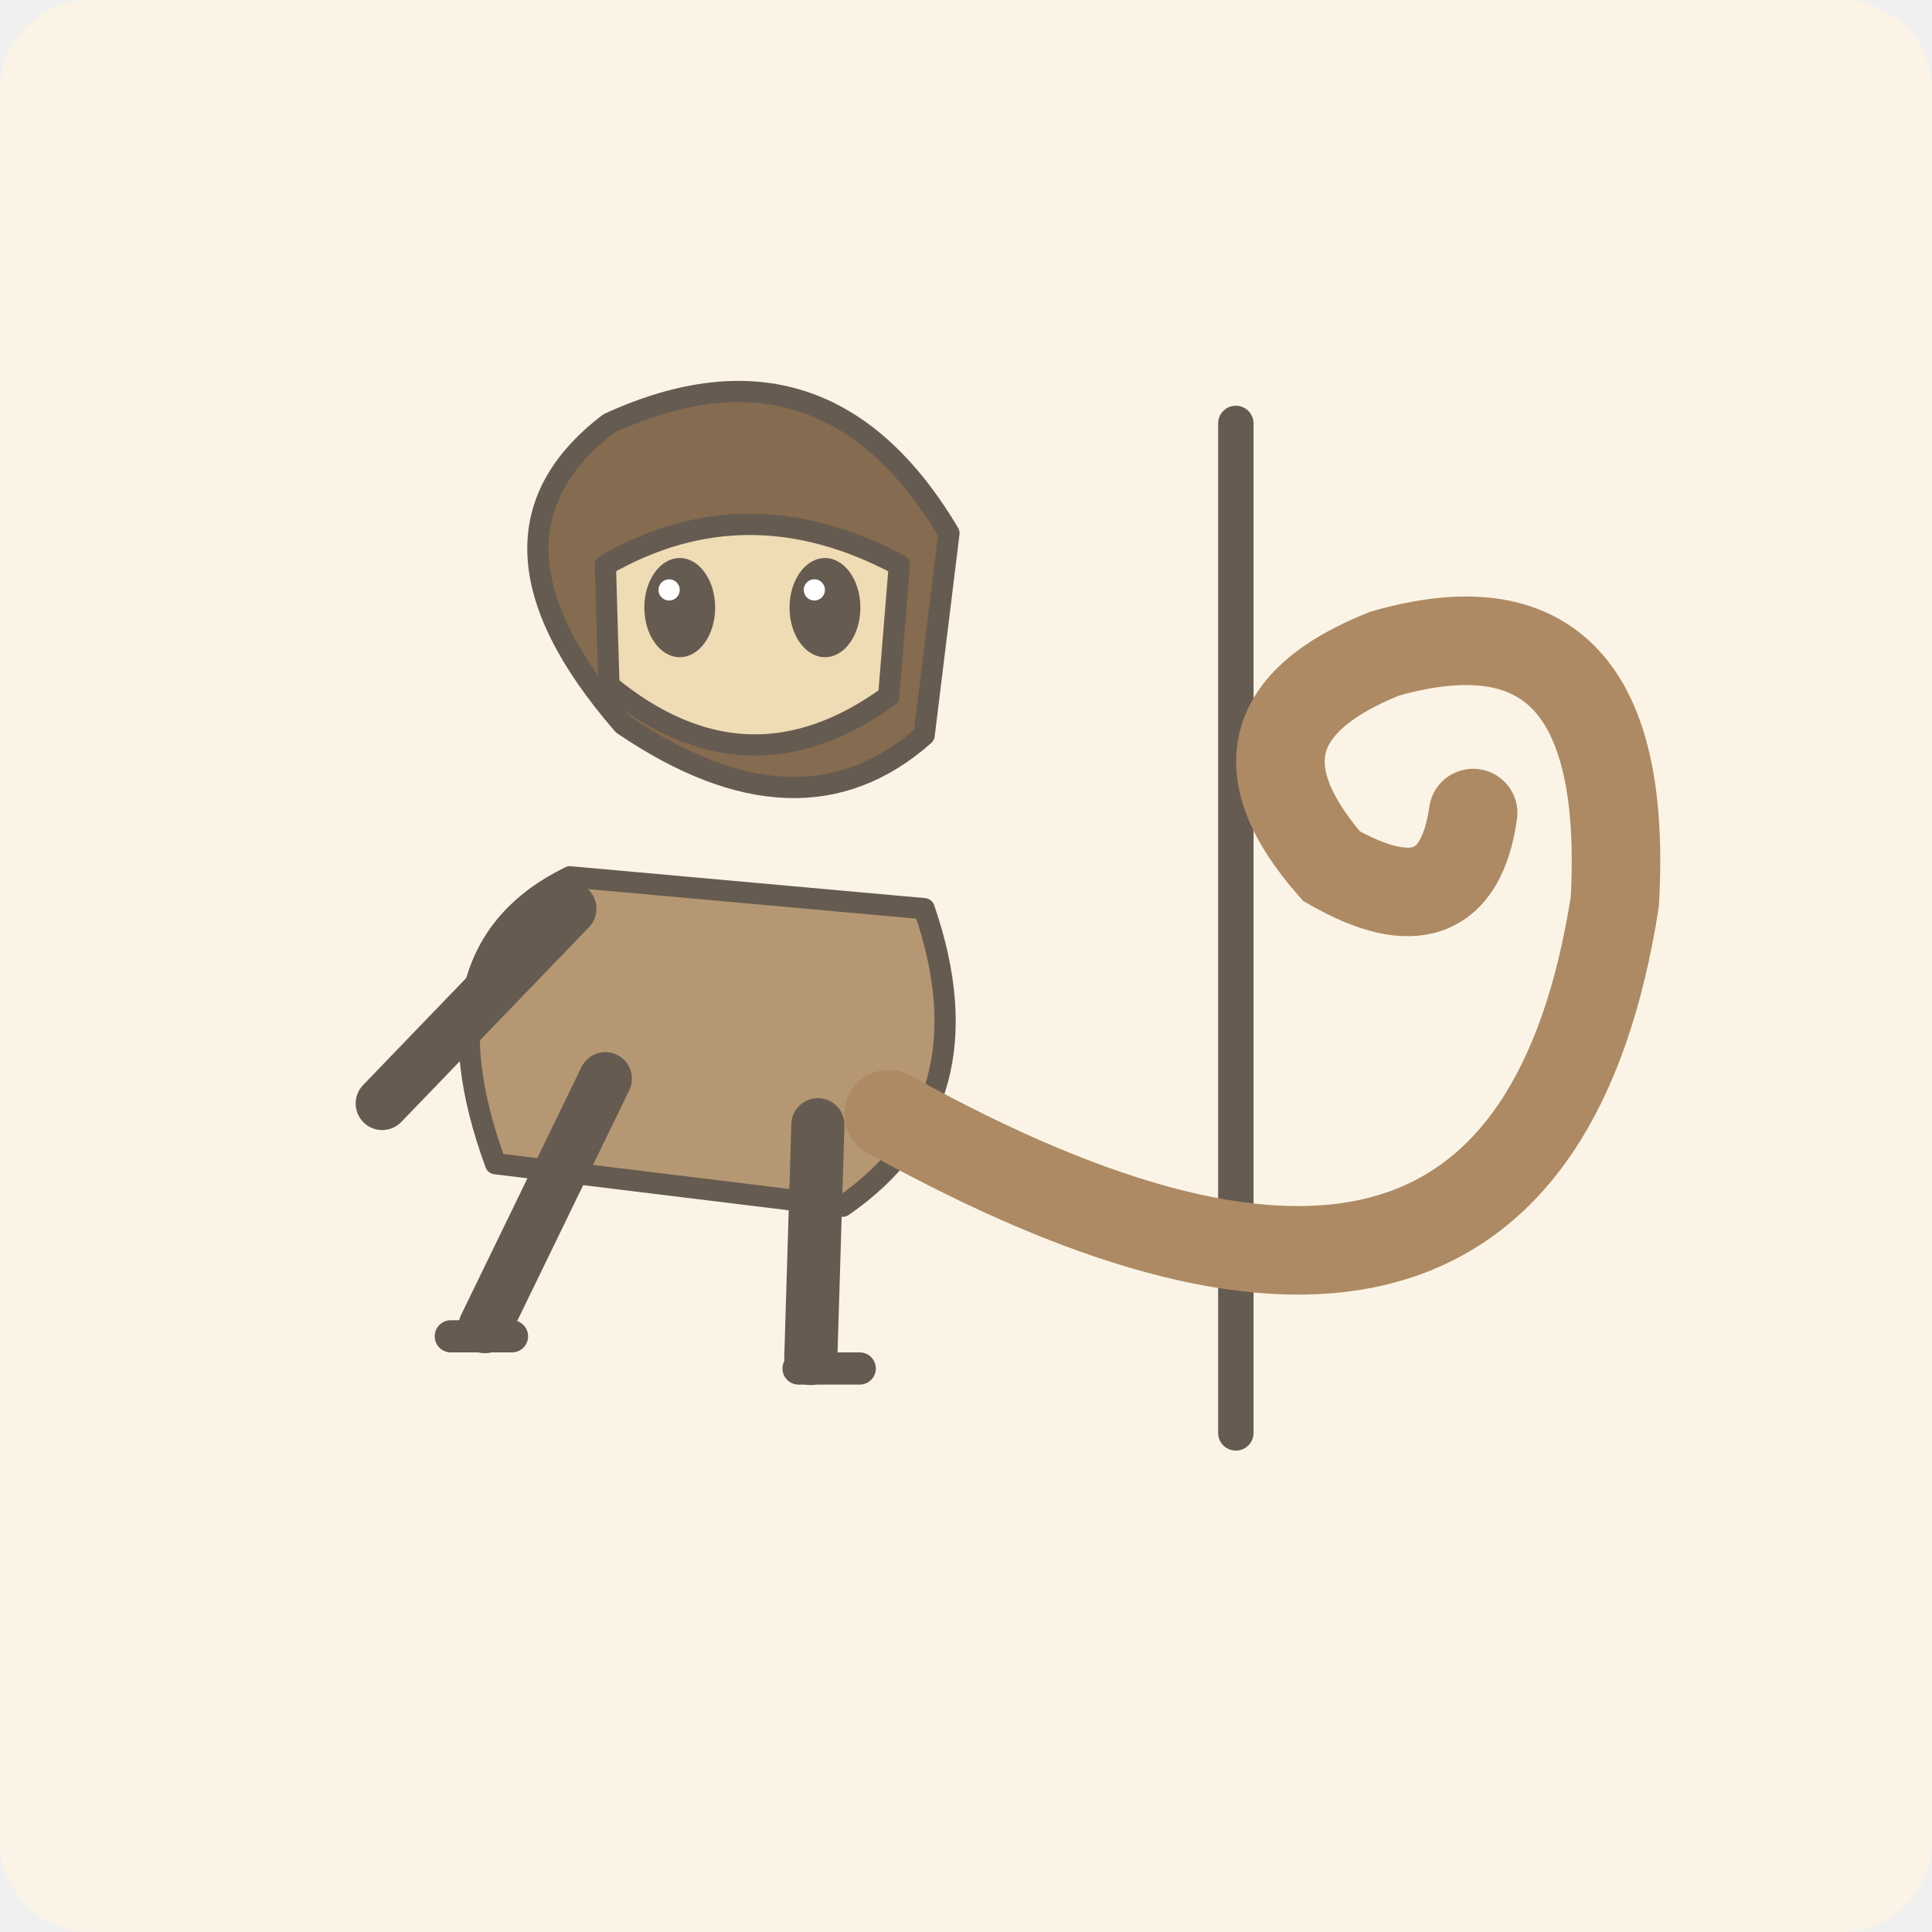
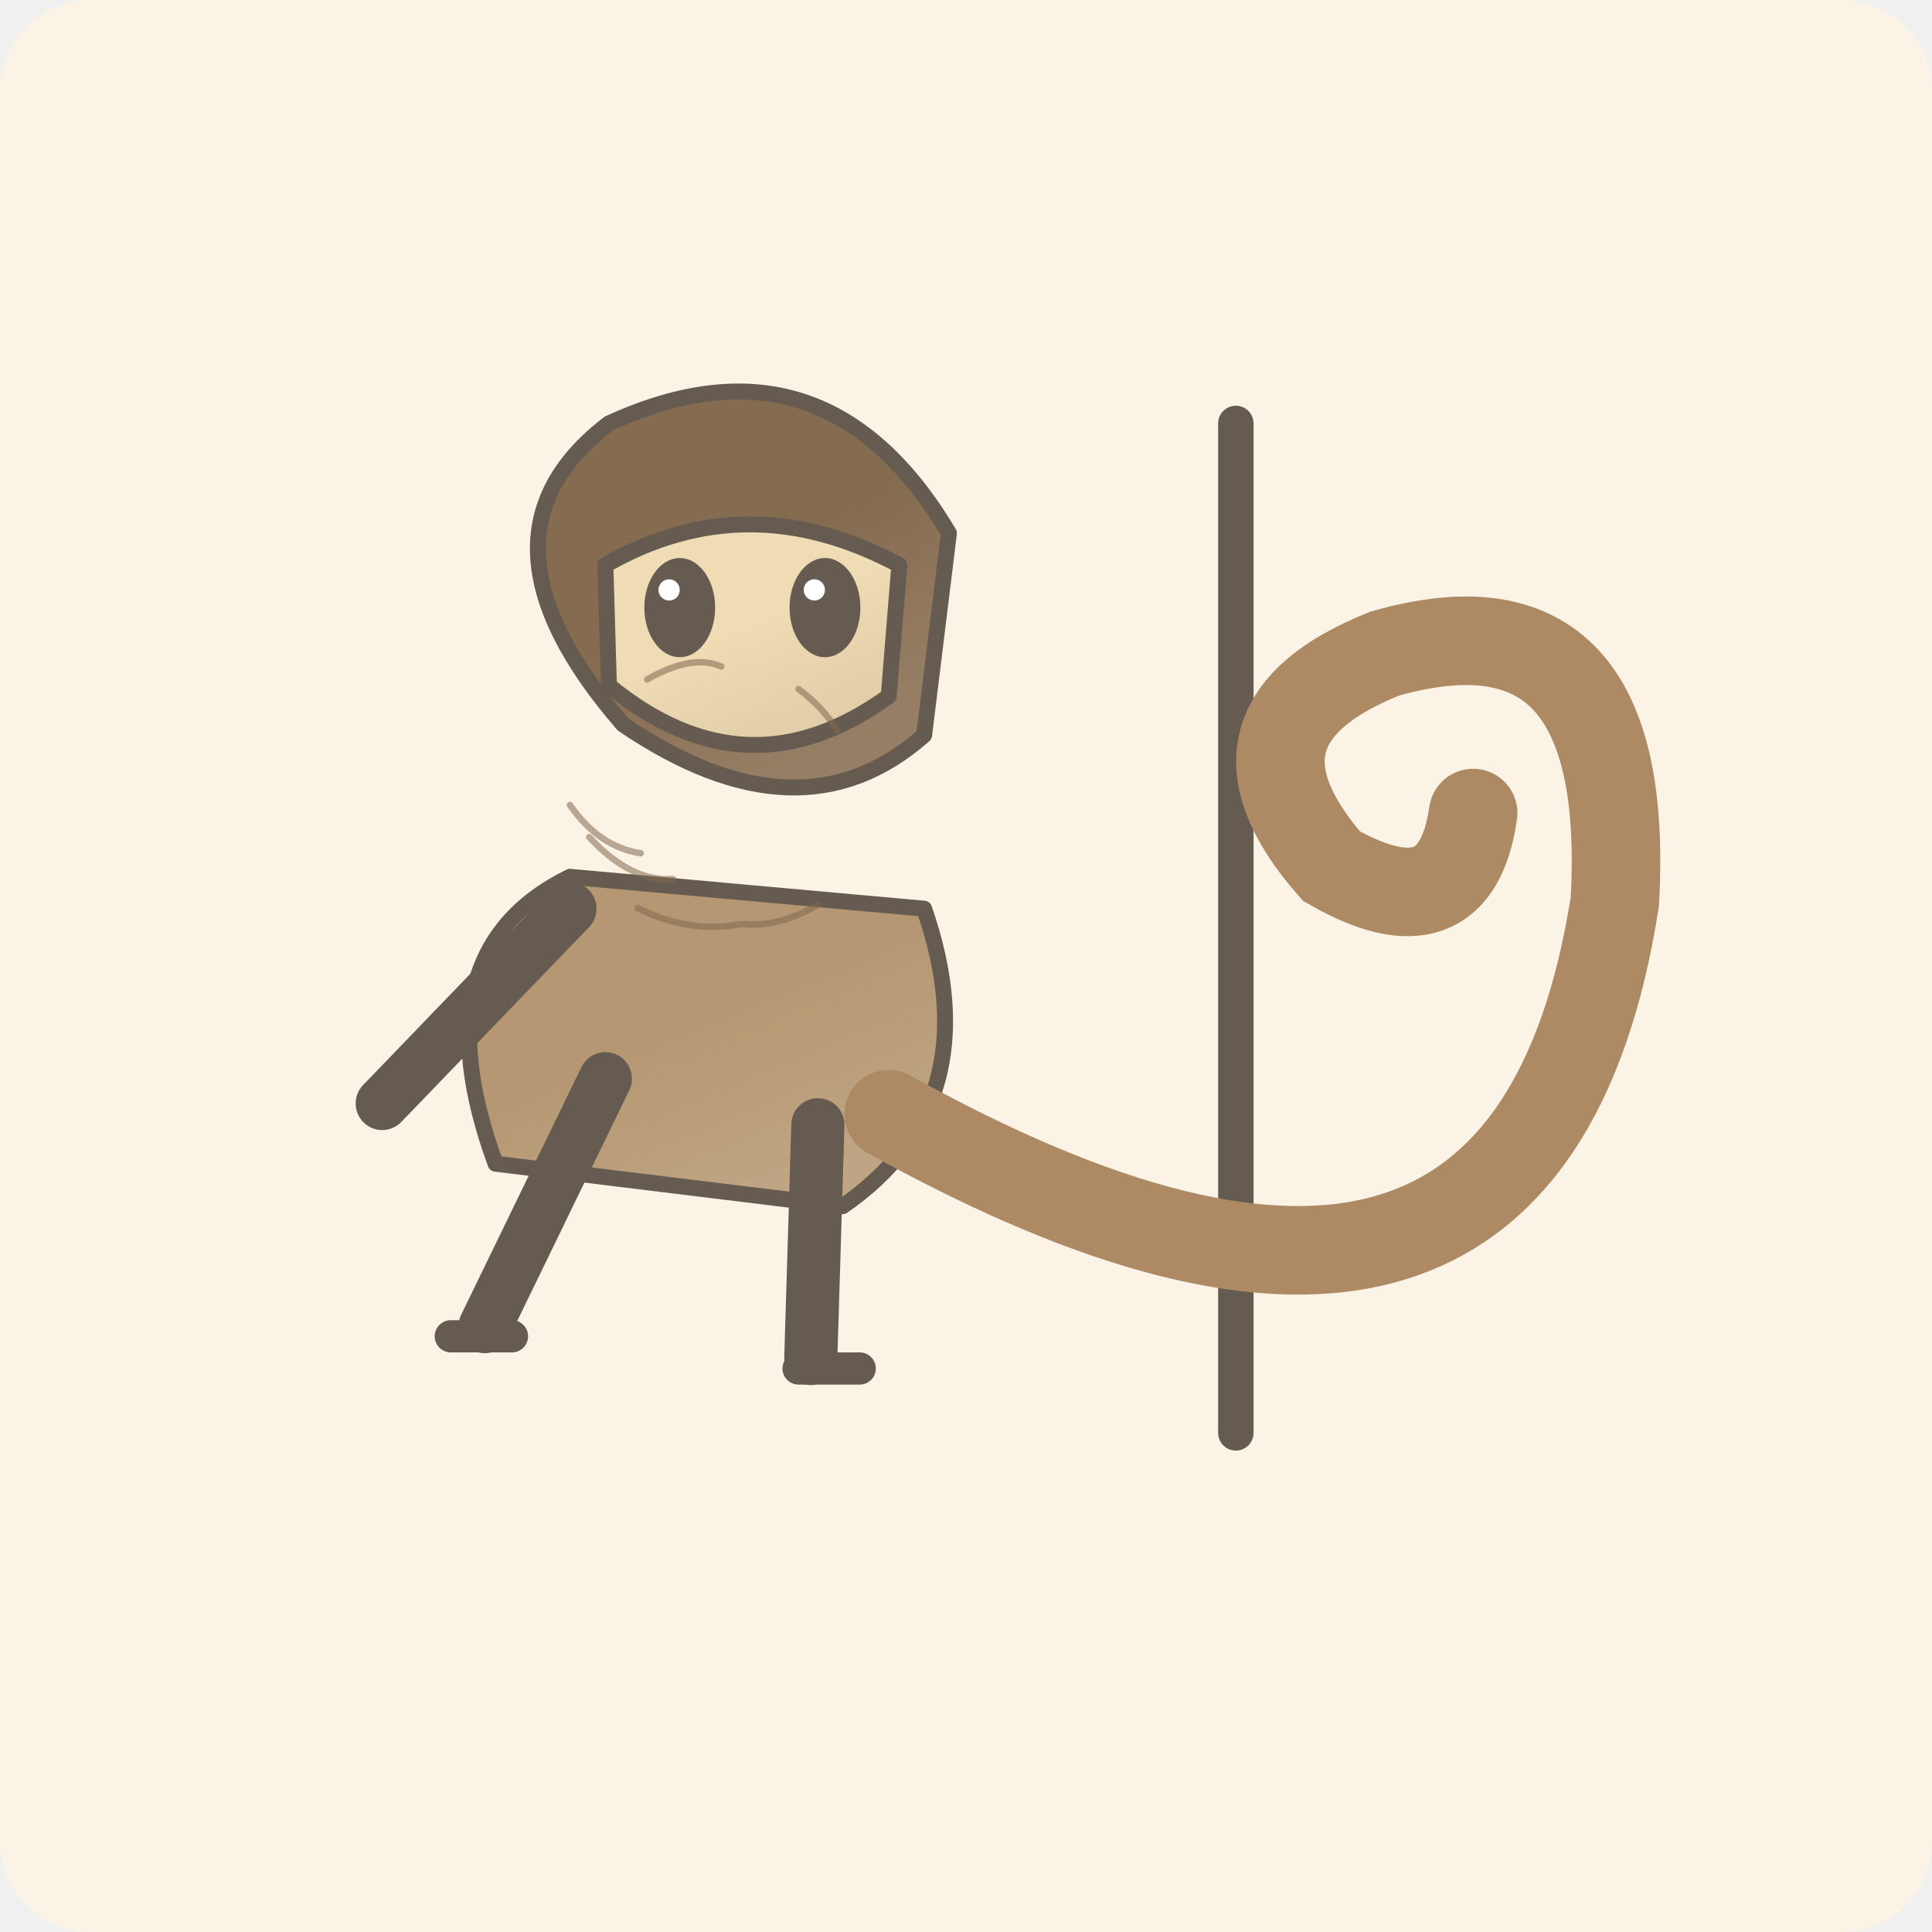
<svg xmlns="http://www.w3.org/2000/svg" viewBox="0 0 600 600" data-full-animal="capuchin" data-illustration="complete">
  <rect width="600" height="600" rx="28" fill="#fbf4e6" />
+   <defs>
+     <linearGradient id="coat-b59873" x1="0" x2=".6" y1="0" y2="1">
+       <stop stop-color="#b59873" />
+       <stop offset=".55" stop-color="#b59873" />
+       <stop offset="1" stop-color="#b59873" stop-opacity=".85" />
+     </linearGradient>
+     <linearGradient id="coat-856b50" x1="0" x2=".6" y1="0" y2="1">
+       <stop stop-color="#856b50" />
+       <stop offset=".55" stop-color="#856b50" />
+       <stop offset="1" stop-color="#856b50" stop-opacity=".85" />
+     </linearGradient>
+     <linearGradient id="coat-efdbb4" x1="0" x2=".6" y1="0" y2="1">
+       <stop stop-color="#efdbb4" />
+       <stop offset=".55" stop-color="#efdbb4" />
+       <stop offset="1" stop-color="#efdbb4" stop-opacity=".85" />
+     </linearGradient>
+     <mask id="detail-mask">
+       <rect width="600" height="600" fill="white" />
+       <rect x="270.5" y="181" width="264" height="286" fill="black" />
+     </mask>
+   </defs>
  <g transform="translate(-10 60) scale(1.1)">
-     <path d="M170 193Q127 214 149 274L247 286Q289 257 270 202Z" fill="#b59873" stroke="#665b50" stroke-width="6" stroke-linecap="round" stroke-linejoin="round" />
-     <path d="M185 150Q139 97 181 65Q242 37 277 96L270 153Q235 184 185 150Z" fill="#856b50" stroke="#665b50" stroke-width="6" stroke-linecap="round" stroke-linejoin="round" />
-     <path d="M180 105Q220 82 263 105L260 142Q220 171 181 139Z" fill="#efdbb4" stroke="#665b50" stroke-width="6" stroke-linecap="round" stroke-linejoin="round" />
+     <path d="M170 193Q127 214 149 274L247 286Q289 257 270 202Z" fill="url(#coat-b59873)" stroke="#665b50" stroke-width="4.5" stroke-linecap="round" stroke-linejoin="round" />
+     <path d="M185 150Q139 97 181 65Q242 37 277 96L270 153Q235 184 185 150Z" fill="url(#coat-856b50)" stroke="#665b50" stroke-width="4.5" stroke-linecap="round" stroke-linejoin="round" />
+     <path d="M180 105Q220 82 263 105L260 142Q220 171 181 139Z" fill="url(#coat-efdbb4)" stroke="#665b50" stroke-width="4.5" stroke-linecap="round" stroke-linejoin="round" />
    <ellipse cx="201" cy="117" rx="10" ry="14" fill="#665b50" />
    <circle cx="198" cy="112" r="3" fill="white" />
    <ellipse cx="242" cy="117" rx="10" ry="14" fill="#665b50" />
    <circle cx="239" cy="112" r="3" fill="white" />
    <path d="M180 250L146 320M240 263L238 329M170 202L117 257" fill="none" stroke="#665b50" stroke-width="15" stroke-linecap="round" stroke-linejoin="round" />
    <path d="M358 65L358 350" fill="none" stroke="#665b50" stroke-width="10" stroke-linecap="round" stroke-linejoin="round" />
  </g>
  <path d="M140 415L159 415M248 425L267 425" fill="none" stroke="#665b50" stroke-width="10" stroke-linecap="round" stroke-linejoin="round" />
  <g transform="translate(-10 60) scale(1.1)">
    <path d="M260 260Q440 360 465 200Q470 110 400 130Q350 150 385 190Q420 210 425 175" fill="none" stroke="#ad8a63" stroke-width="25" stroke-linecap="round" />
  </g>
+   <g mask="url(#detail-mask)" data-coat-details="capuchin">
+     <path d="M177 250q9 13 22 15M183 260q13 14 26 13M198 282q16 8 32 5M231 287q11 1 23 -6M201 211q14 -8 23 -4M248 214q8 6 12 13" fill="none" stroke="#80684f" stroke-width="2" stroke-linecap="round" opacity=".55" />
+   </g>
</svg>
